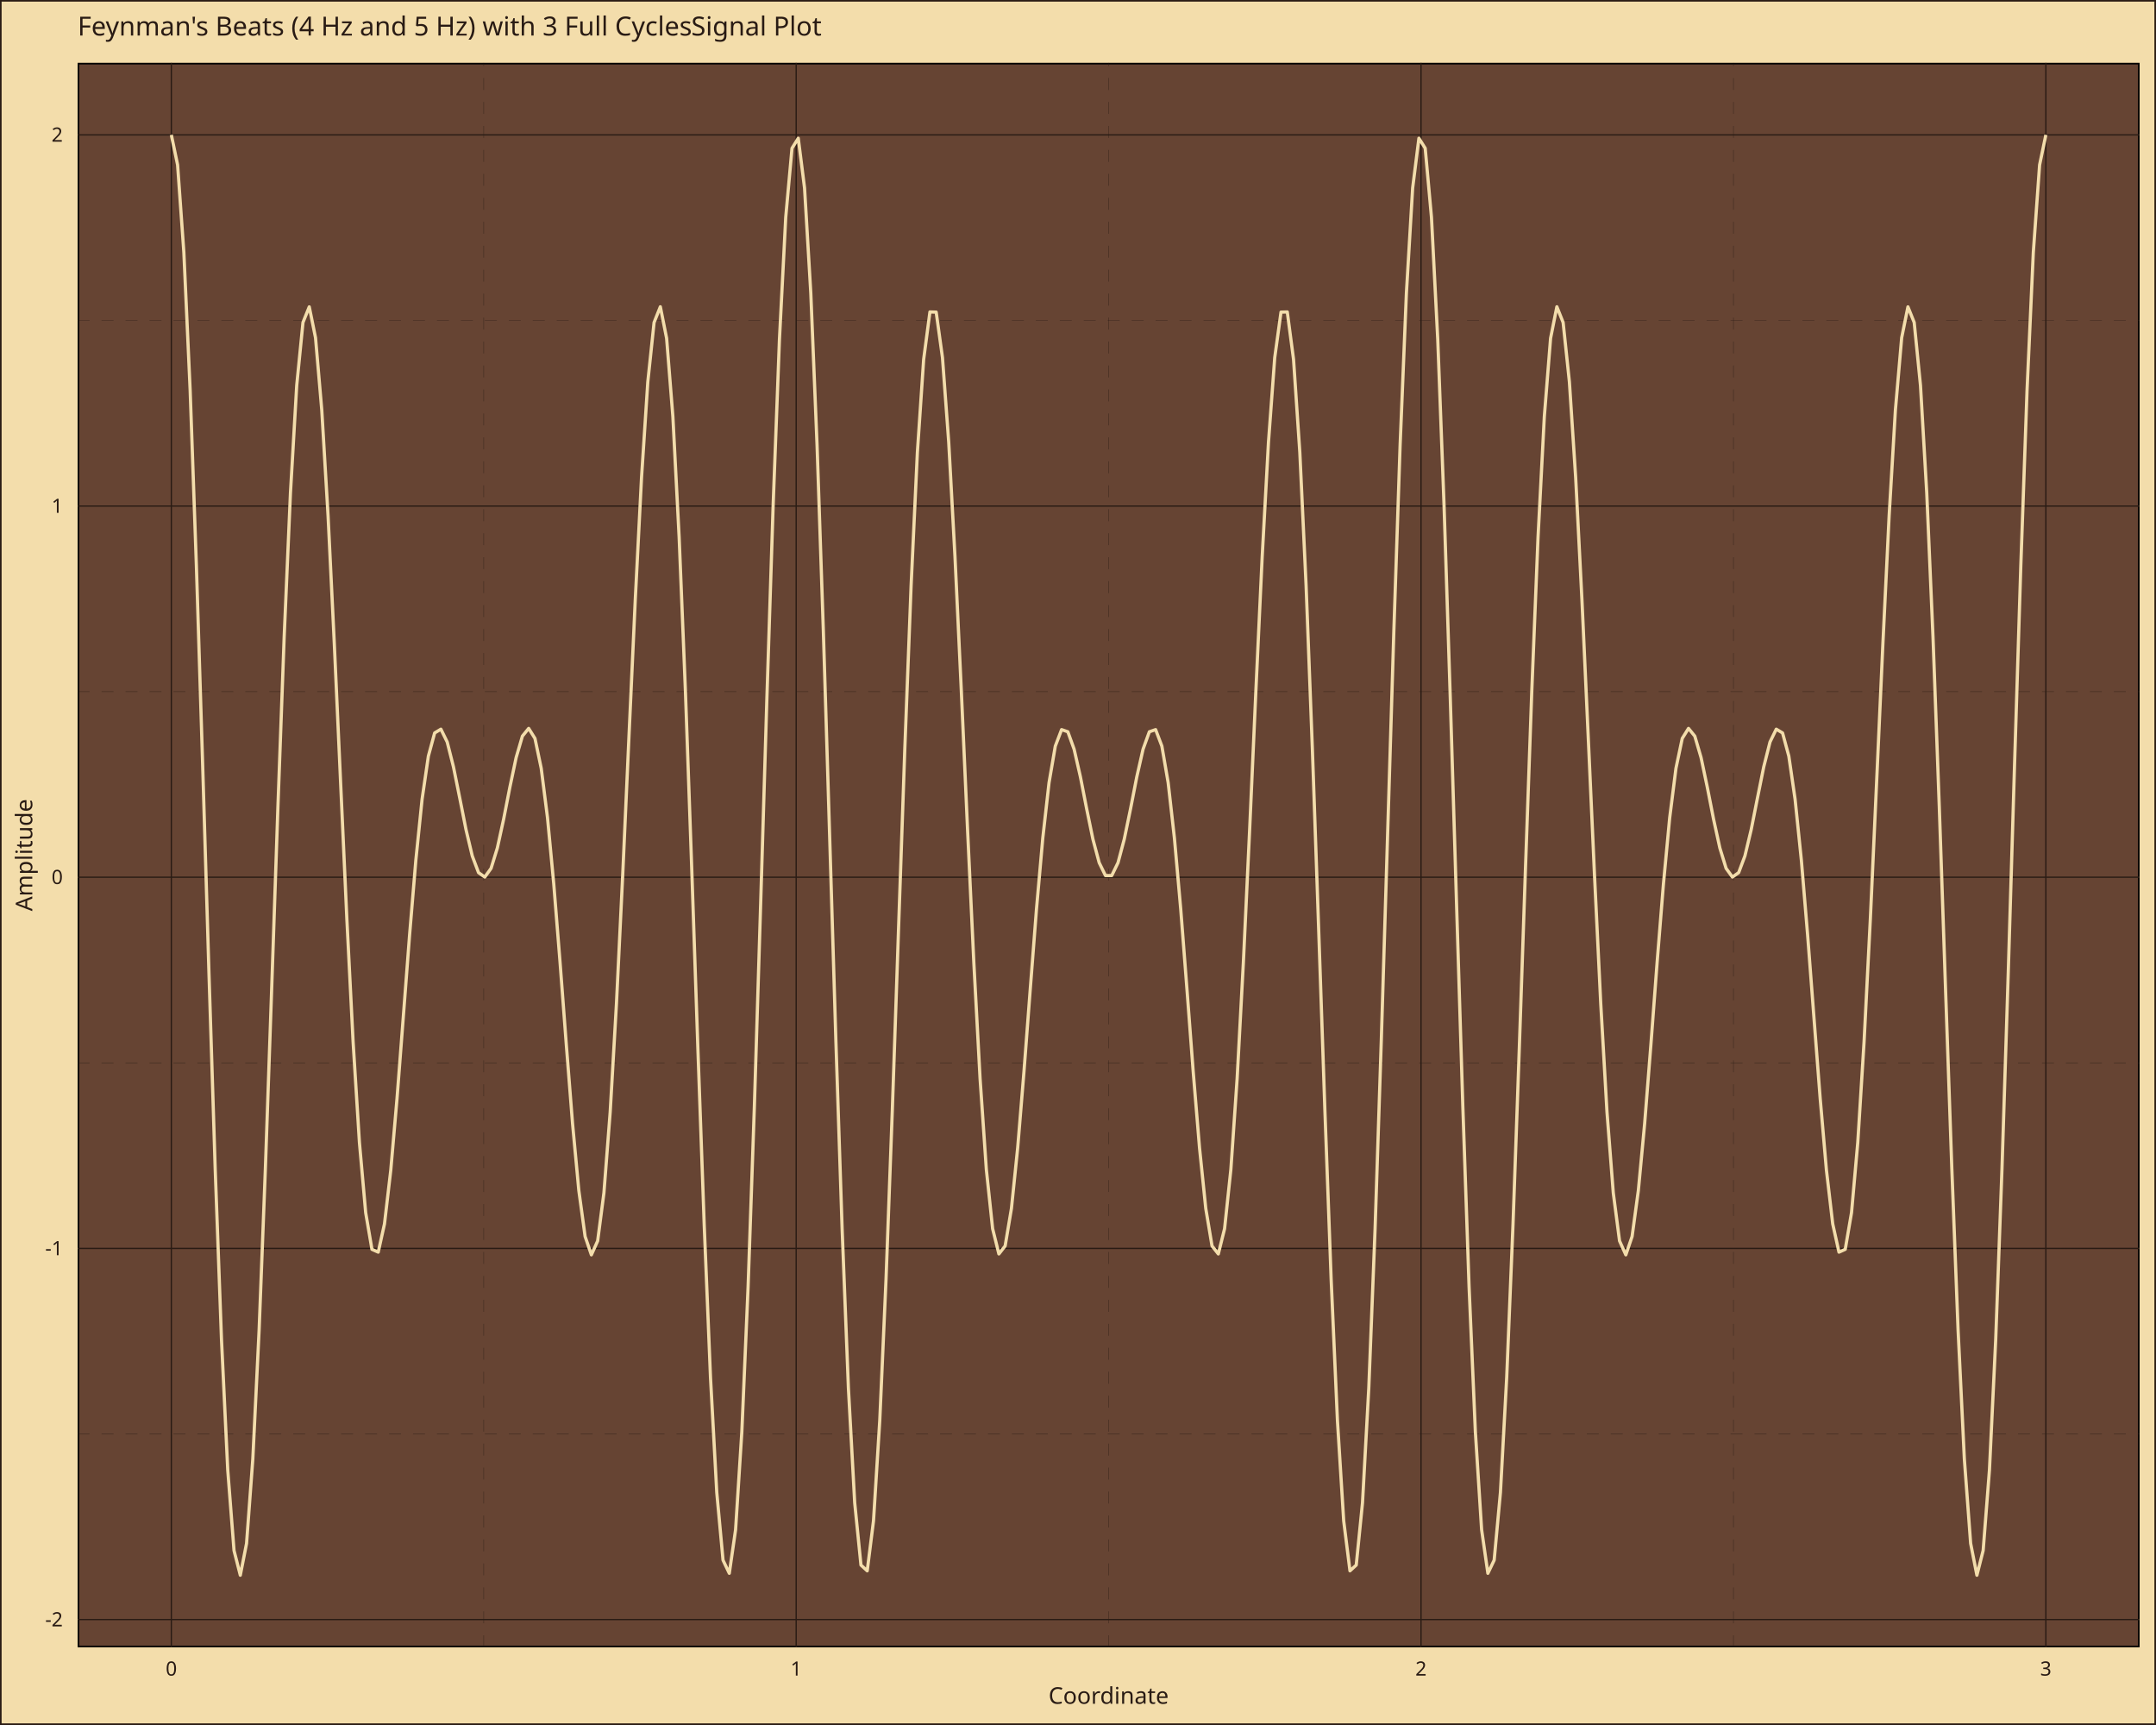
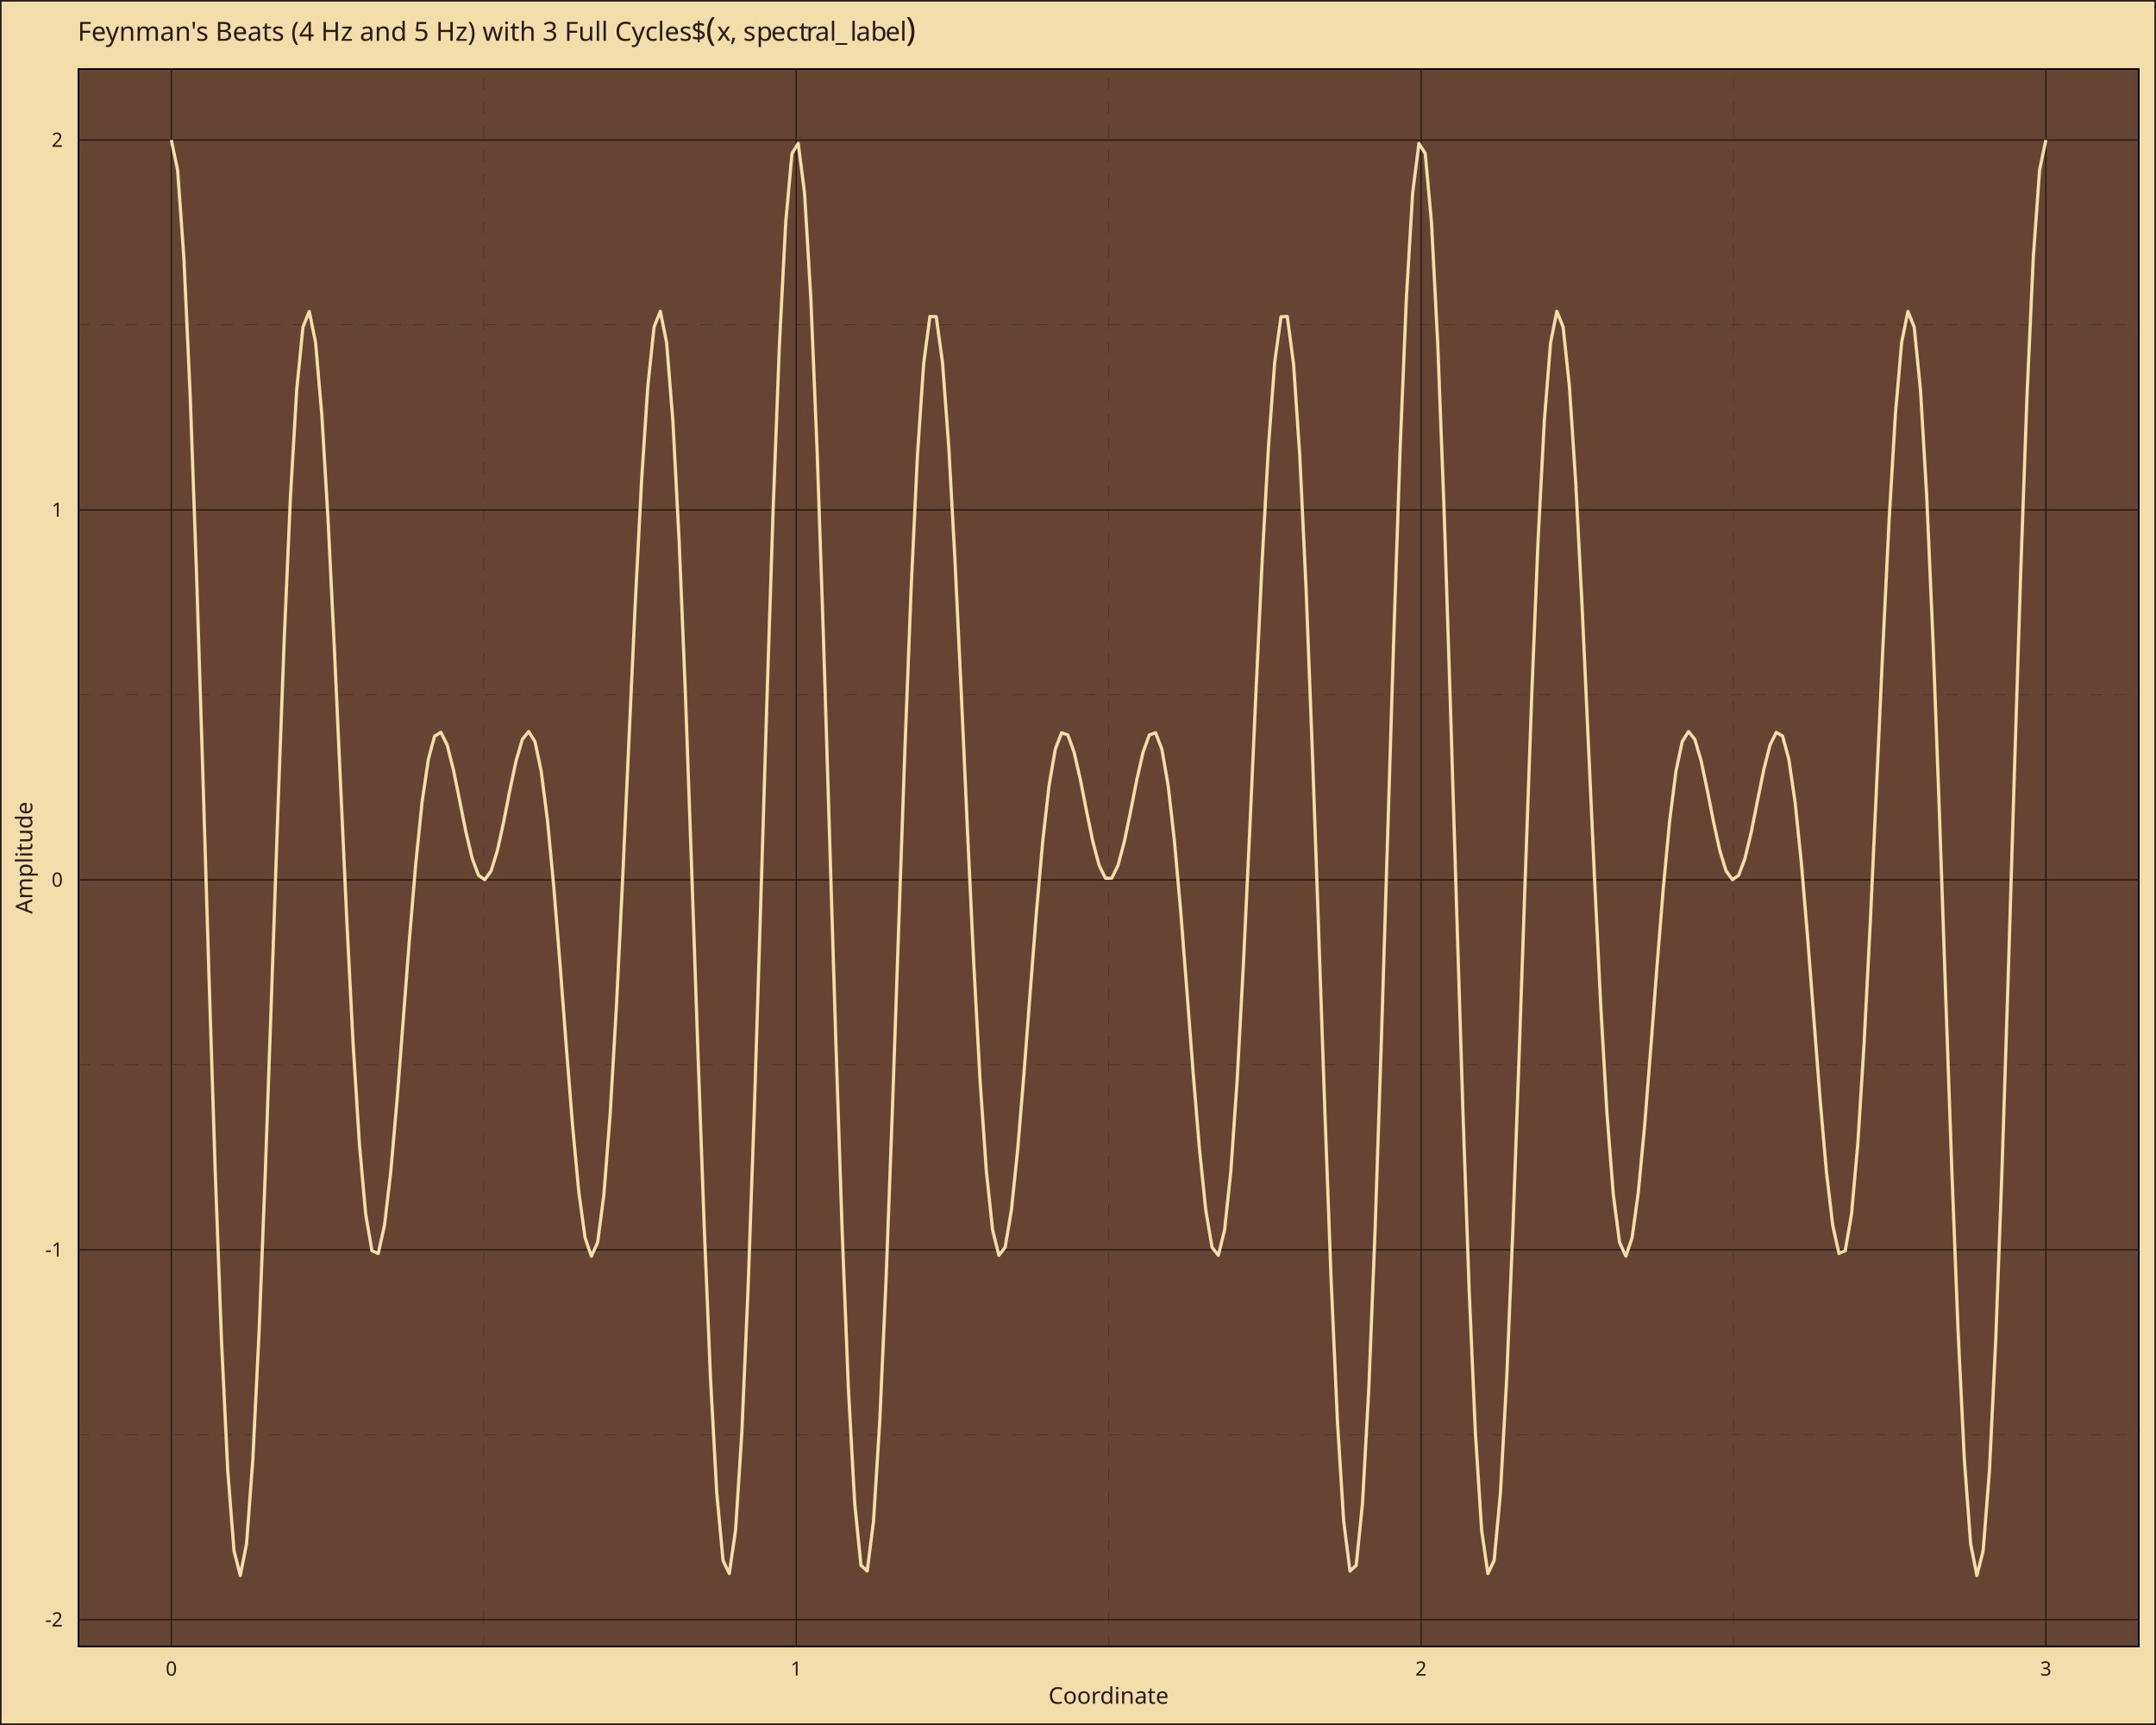
<svg xmlns="http://www.w3.org/2000/svg" class="svglite" data-engine-version="2.0" width="720.00pt" height="576.00pt" viewBox="0 0 720.00 576.00">
  <defs>
    <style type="text/css">
    .svglite line, .svglite polyline, .svglite polygon, .svglite path, .svglite rect, .svglite circle {
      fill: none;
      stroke: #000000;
      stroke-linecap: round;
      stroke-linejoin: round;
      stroke-miterlimit: 10.00;
    }
  </style>
  </defs>
  <rect width="100%" height="100%" style="stroke: none; fill: #FFFFFF;" />
  <defs>
    <clipPath id="cpMC4wMHw3MjAuMDB8MC4wMHw1NzYuMDA=">
      <rect x="0.00" y="0.00" width="720.00" height="576.00" />
    </clipPath>
  </defs>
  <g clip-path="url(#cpMC4wMHw3MjAuMDB8MC4wMHw1NzYuMDA=)">
    <rect x="0.00" y="0.00" width="720.00" height="576.00" style="stroke-width: 1.07; stroke: #291B14; fill: #F3DDAB;" />
  </g>
  <defs>
-     <clipPath id="cpMjUuOTJ8NzE0LjUyfDIwLjk5fDU1MC4wNA==">
-       <rect x="25.92" y="20.99" width="688.60" height="529.05" />
+     <clipPath id="cpMjUuOTJ8NzE0LjUyfDIyLjgwfDU1MC4wNA==">
+       <rect x="25.92" y="22.80" width="688.60" height="527.24" />
    </clipPath>
  </defs>
-   <g clip-path="url(#cpMjUuOTJ8NzE0LjUyfDIwLjk5fDU1MC4wNA==)">
-     <rect x="25.92" y="20.99" width="688.60" height="529.05" style="stroke-width: 1.07; fill: #664433;" />
-     <polyline points="25.92,478.83 714.52,478.83 " style="stroke-width: 0.11; stroke: #291B14; stroke-dasharray: 4.00,4.00; stroke-linecap: butt;" />
-     <polyline points="25.92,354.89 714.52,354.89 " style="stroke-width: 0.11; stroke: #291B14; stroke-dasharray: 4.00,4.00; stroke-linecap: butt;" />
-     <polyline points="25.92,230.95 714.52,230.95 " style="stroke-width: 0.11; stroke: #291B14; stroke-dasharray: 4.00,4.00; stroke-linecap: butt;" />
-     <polyline points="25.92,107.01 714.52,107.01 " style="stroke-width: 0.11; stroke: #291B14; stroke-dasharray: 4.00,4.00; stroke-linecap: butt;" />
-     <polyline points="161.55,550.04 161.55,20.99 " style="stroke-width: 0.11; stroke: #291B14; stroke-dasharray: 4.00,4.00; stroke-linecap: butt;" />
-     <polyline points="370.22,550.04 370.22,20.99 " style="stroke-width: 0.11; stroke: #291B14; stroke-dasharray: 4.00,4.00; stroke-linecap: butt;" />
-     <polyline points="578.89,550.04 578.89,20.99 " style="stroke-width: 0.11; stroke: #291B14; stroke-dasharray: 4.00,4.00; stroke-linecap: butt;" />
-     <polyline points="25.92,540.79 714.52,540.79 " style="stroke-width: 0.43; stroke: #291B14; stroke-linecap: butt;" />
-     <polyline points="25.92,416.86 714.52,416.86 " style="stroke-width: 0.43; stroke: #291B14; stroke-linecap: butt;" />
-     <polyline points="25.92,292.92 714.52,292.92 " style="stroke-width: 0.43; stroke: #291B14; stroke-linecap: butt;" />
-     <polyline points="25.92,168.98 714.52,168.98 " style="stroke-width: 0.43; stroke: #291B14; stroke-linecap: butt;" />
-     <polyline points="25.92,45.04 714.52,45.04 " style="stroke-width: 0.43; stroke: #291B14; stroke-linecap: butt;" />
-     <polyline points="57.22,550.04 57.22,20.99 " style="stroke-width: 0.43; stroke: #291B14; stroke-linecap: butt;" />
-     <polyline points="265.88,550.04 265.88,20.99 " style="stroke-width: 0.43; stroke: #291B14; stroke-linecap: butt;" />
-     <polyline points="474.55,550.04 474.55,20.99 " style="stroke-width: 0.43; stroke: #291B14; stroke-linecap: butt;" />
-     <polyline points="683.22,550.04 683.22,20.99 " style="stroke-width: 0.43; stroke: #291B14; stroke-linecap: butt;" />
-     <polyline points="57.22,45.04 59.31,55.06 61.40,84.29 63.50,130.25 65.59,189.06 67.69,255.76 69.78,324.80 71.87,390.44 73.97,447.32 76.06,490.87 78.15,517.73 80.25,525.99 82.34,515.37 84.43,487.17 86.53,444.17 88.62,390.31 90.72,330.35 92.81,269.45 94.90,212.67 97.00,164.55 99.09,128.73 101.18,107.67 103.28,102.46 105.37,112.77 107.46,136.96 109.56,172.26 111.65,215.08 113.75,261.36 115.84,306.96 117.93,348.06 120.03,381.48 122.12,404.92 124.21,417.17 126.31,418.11 128.40,408.68 130.50,390.73 132.59,366.75 134.68,339.61 136.78,312.22 138.87,287.25 140.96,266.85 143.06,252.47 145.15,244.74 147.24,243.48 149.34,247.76 151.43,256.05 153.53,266.46 155.62,277.00 157.71,285.80 159.81,291.39 161.90,292.86 163.99,289.96 166.09,283.16 168.18,273.59 170.27,262.88 172.37,252.95 174.46,245.80 176.56,243.22 178.65,246.57 180.74,256.54 182.84,273.04 184.93,295.16 187.02,321.21 189.12,348.83 191.21,375.24 193.30,397.52 195.40,412.88 197.49,419.01 199.59,414.36 201.68,398.32 203.77,371.36 205.87,335.07 207.96,292.08 210.05,245.80 212.15,200.22 214.24,159.47 216.34,127.50 218.43,107.68 220.52,102.43 222.62,112.95 224.71,139.12 226.80,179.38 228.90,230.84 230.99,289.54 233.08,350.70 235.18,409.18 237.27,459.93 239.37,498.38 241.46,520.96 243.55,525.35 245.65,510.78 247.74,478.07 249.83,429.64 251.93,369.28 254.02,301.89 256.11,232.99 258.21,168.31 260.30,113.29 262.40,72.54 264.49,49.51 266.58,46.16 268.68,62.76 270.77,97.92 272.86,148.65 274.96,210.68 277.05,278.80 279.14,347.33 281.24,410.62 283.33,463.51 285.43,501.80 287.52,522.60 289.61,524.52 291.71,507.82 293.80,474.31 295.89,427.20 297.99,370.75 300.08,309.90 302.17,249.83 304.27,195.46 306.36,151.09 308.46,119.99 310.55,104.16 312.64,104.22 314.74,119.41 316.83,147.66 318.92,185.89 321.02,230.33 323.11,276.83 325.21,321.33 327.30,360.19 329.39,390.49 331.49,410.28 333.58,418.71 335.67,416.04 337.77,403.53 339.86,383.27 341.95,357.91 344.05,330.37 346.14,303.51 348.24,279.86 350.33,261.34 352.42,249.14 354.52,243.63 356.61,244.35 358.70,250.16 360.80,259.38 362.89,270.06 364.98,280.21 367.08,288.08 369.17,292.36 371.27,292.36 373.36,288.08 375.45,280.21 377.55,270.06 379.64,259.38 381.73,250.16 383.83,244.35 385.92,243.63 388.01,249.14 390.11,261.34 392.20,279.86 394.30,303.51 396.39,330.37 398.48,357.91 400.58,383.27 402.67,403.53 404.76,416.04 406.86,418.71 408.95,410.28 411.05,390.49 413.14,360.19 415.23,321.33 417.33,276.83 419.42,230.33 421.51,185.89 423.61,147.66 425.70,119.41 427.79,104.22 429.89,104.16 431.98,119.99 434.08,151.09 436.17,195.46 438.26,249.83 440.36,309.90 442.45,370.75 444.54,427.20 446.64,474.31 448.73,507.82 450.82,524.52 452.92,522.60 455.01,501.80 457.11,463.51 459.20,410.62 461.29,347.33 463.39,278.80 465.48,210.68 467.57,148.65 469.67,97.92 471.76,62.76 473.85,46.16 475.95,49.51 478.04,72.54 480.14,113.29 482.23,168.31 484.32,232.99 486.42,301.89 488.51,369.28 490.60,429.64 492.70,478.07 494.79,510.78 496.88,525.35 498.98,520.96 501.07,498.38 503.17,459.93 505.26,409.18 507.35,350.70 509.45,289.54 511.54,230.84 513.63,179.38 515.73,139.12 517.82,112.95 519.92,102.43 522.01,107.68 524.10,127.50 526.20,159.47 528.29,200.22 530.38,245.80 532.48,292.08 534.57,335.07 536.66,371.36 538.76,398.32 540.85,414.36 542.95,419.01 545.04,412.88 547.13,397.52 549.23,375.24 551.32,348.83 553.41,321.21 555.51,295.16 557.60,273.04 559.69,256.54 561.79,246.57 563.88,243.22 565.98,245.80 568.07,252.95 570.16,262.88 572.26,273.59 574.35,283.16 576.44,289.96 578.54,292.86 580.63,291.39 582.72,285.80 584.82,277.00 586.91,266.46 589.01,256.05 591.10,247.76 593.19,243.48 595.29,244.74 597.38,252.47 599.47,266.85 601.57,287.25 603.66,312.22 605.76,339.61 607.85,366.75 609.94,390.73 612.04,408.68 614.13,418.11 616.22,417.17 618.32,404.92 620.41,381.48 622.50,348.06 624.60,306.96 626.69,261.36 628.79,215.08 630.88,172.26 632.97,136.96 635.07,112.77 637.16,102.46 639.25,107.67 641.35,128.73 643.44,164.55 645.53,212.67 647.63,269.45 649.72,330.35 651.82,390.31 653.91,444.17 656.00,487.17 658.10,515.37 660.19,525.99 662.28,517.73 664.38,490.87 666.47,447.32 668.56,390.44 670.66,324.80 672.75,255.76 674.85,189.06 676.94,130.25 679.03,84.29 681.13,55.06 683.22,45.04 " style="stroke-width: 1.07; stroke: #F3DDAB; stroke-linecap: butt;" />
+   <g clip-path="url(#cpMjUuOTJ8NzE0LjUyfDIyLjgwfDU1MC4wNA==)">
+     <rect x="25.92" y="22.80" width="688.60" height="527.24" style="stroke-width: 1.07; fill: #664433;" />
+     <polyline points="25.92,479.07 714.52,479.07 " style="stroke-width: 0.11; stroke: #291B14; stroke-dasharray: 4.00,4.00; stroke-linecap: butt;" />
+     <polyline points="25.92,355.55 714.52,355.55 " style="stroke-width: 0.11; stroke: #291B14; stroke-dasharray: 4.00,4.00; stroke-linecap: butt;" />
+     <polyline points="25.92,232.04 714.52,232.04 " style="stroke-width: 0.11; stroke: #291B14; stroke-dasharray: 4.00,4.00; stroke-linecap: butt;" />
+     <polyline points="25.92,108.52 714.52,108.52 " style="stroke-width: 0.11; stroke: #291B14; stroke-dasharray: 4.00,4.00; stroke-linecap: butt;" />
+     <polyline points="161.55,550.04 161.55,22.80 " style="stroke-width: 0.11; stroke: #291B14; stroke-dasharray: 4.00,4.00; stroke-linecap: butt;" />
+     <polyline points="370.22,550.04 370.22,22.80 " style="stroke-width: 0.11; stroke: #291B14; stroke-dasharray: 4.00,4.00; stroke-linecap: butt;" />
+     <polyline points="578.89,550.04 578.89,22.80 " style="stroke-width: 0.11; stroke: #291B14; stroke-dasharray: 4.00,4.00; stroke-linecap: butt;" />
+     <polyline points="25.92,540.83 714.52,540.83 " style="stroke-width: 0.43; stroke: #291B14; stroke-linecap: butt;" />
+     <polyline points="25.92,417.31 714.52,417.31 " style="stroke-width: 0.43; stroke: #291B14; stroke-linecap: butt;" />
+     <polyline points="25.92,293.79 714.52,293.79 " style="stroke-width: 0.43; stroke: #291B14; stroke-linecap: butt;" />
+     <polyline points="25.92,170.28 714.52,170.28 " style="stroke-width: 0.43; stroke: #291B14; stroke-linecap: butt;" />
+     <polyline points="25.92,46.76 714.52,46.76 " style="stroke-width: 0.43; stroke: #291B14; stroke-linecap: butt;" />
+     <polyline points="57.22,550.04 57.22,22.80 " style="stroke-width: 0.43; stroke: #291B14; stroke-linecap: butt;" />
+     <polyline points="265.88,550.04 265.88,22.80 " style="stroke-width: 0.43; stroke: #291B14; stroke-linecap: butt;" />
+     <polyline points="474.55,550.04 474.55,22.80 " style="stroke-width: 0.43; stroke: #291B14; stroke-linecap: butt;" />
+     <polyline points="683.22,550.04 683.22,22.80 " style="stroke-width: 0.43; stroke: #291B14; stroke-linecap: butt;" />
+     <polyline points="57.22,46.76 59.31,56.76 61.40,85.88 63.50,131.68 65.59,190.29 67.69,256.77 69.78,325.57 71.87,390.99 73.97,447.67 76.06,491.07 78.15,517.84 80.25,526.07 82.34,515.49 84.43,487.39 86.53,444.53 88.62,390.85 90.72,331.10 92.81,270.41 94.90,213.82 97.00,165.86 99.09,130.17 101.18,109.18 103.28,103.99 105.37,114.26 107.46,138.37 109.56,173.55 111.65,216.22 113.75,262.34 115.84,307.79 117.93,348.75 120.03,382.05 122.12,405.42 124.21,417.62 126.31,418.56 128.40,409.16 130.50,391.27 132.59,367.38 134.68,340.33 136.78,313.04 138.87,288.15 140.96,267.82 143.06,253.48 145.15,245.78 147.24,244.53 149.34,248.79 151.43,257.05 153.53,267.43 155.62,277.93 157.71,286.70 159.81,292.28 161.90,293.73 163.99,290.84 166.09,284.07 168.18,274.54 170.27,263.86 172.37,253.96 174.46,246.84 176.56,244.27 178.65,247.61 180.74,257.54 182.84,273.98 184.93,296.03 187.02,321.99 189.12,349.51 191.21,375.84 193.30,398.04 195.40,413.34 197.49,419.46 199.59,414.82 201.68,398.83 203.77,371.97 205.87,335.81 207.96,292.96 210.05,246.84 212.15,201.41 214.24,160.80 216.34,128.95 218.43,109.19 220.52,103.95 222.62,114.45 224.71,140.53 226.80,180.64 228.90,231.93 230.99,290.43 233.08,351.38 235.18,409.67 237.27,460.23 239.37,498.56 241.46,521.06 243.55,525.44 245.65,510.91 247.74,478.31 249.83,430.05 251.93,369.90 254.02,302.73 256.11,234.07 258.21,169.62 260.30,114.78 262.40,74.17 264.49,51.22 266.58,47.88 268.68,64.43 270.77,99.46 272.86,150.02 274.96,211.84 277.05,279.73 279.14,348.03 281.24,411.10 283.33,463.80 285.43,501.97 287.52,522.69 289.61,524.60 291.71,507.96 293.80,474.57 295.89,427.62 297.99,371.36 300.08,310.72 302.17,250.85 304.27,196.67 306.36,152.45 308.46,121.46 310.55,105.68 312.64,105.75 314.74,120.88 316.83,149.03 318.92,187.14 321.02,231.42 323.11,277.76 325.21,322.11 327.30,360.84 329.39,391.03 331.49,410.76 333.58,419.16 335.67,416.50 337.77,404.03 339.86,383.84 341.95,358.57 344.05,331.12 346.14,304.35 348.24,280.78 350.33,262.32 352.42,250.17 354.52,244.68 356.61,245.40 358.70,251.18 360.80,260.37 362.89,271.01 364.98,281.13 367.08,288.98 369.17,293.24 371.27,293.24 373.36,288.98 375.45,281.13 377.55,271.01 379.64,260.37 381.73,251.18 383.83,245.40 385.92,244.68 388.01,250.17 390.11,262.32 392.20,280.78 394.30,304.35 396.39,331.12 398.48,358.57 400.58,383.84 402.67,404.03 404.76,416.50 406.86,419.16 408.95,410.76 411.05,391.03 413.14,360.84 415.23,322.11 417.33,277.76 419.42,231.42 421.51,187.14 423.61,149.03 425.70,120.88 427.79,105.75 429.89,105.68 431.98,121.46 434.08,152.45 436.17,196.67 438.26,250.85 440.36,310.72 442.45,371.36 444.54,427.62 446.64,474.57 448.73,507.96 450.82,524.60 452.92,522.69 455.01,501.97 457.11,463.80 459.20,411.10 461.29,348.03 463.39,279.73 465.48,211.84 467.57,150.02 469.67,99.46 471.76,64.43 473.85,47.88 475.95,51.22 478.04,74.17 480.14,114.78 482.23,169.62 484.32,234.07 486.42,302.73 488.51,369.90 490.60,430.05 492.70,478.31 494.79,510.91 496.88,525.44 498.98,521.06 501.07,498.56 503.17,460.23 505.26,409.67 507.35,351.38 509.45,290.43 511.54,231.93 513.63,180.64 515.73,140.53 517.82,114.45 519.92,103.95 522.01,109.19 524.10,128.95 526.20,160.80 528.29,201.41 530.38,246.84 532.48,292.96 534.57,335.81 536.66,371.97 538.76,398.83 540.85,414.82 542.95,419.46 545.04,413.34 547.13,398.04 549.23,375.84 551.32,349.51 553.41,321.99 555.51,296.03 557.60,273.98 559.69,257.54 561.79,247.61 563.88,244.27 565.98,246.84 568.07,253.96 570.16,263.86 572.26,274.54 574.35,284.07 576.44,290.84 578.54,293.73 580.63,292.28 582.72,286.70 584.82,277.93 586.91,267.43 589.01,257.05 591.10,248.79 593.19,244.53 595.29,245.78 597.38,253.48 599.47,267.82 601.57,288.15 603.66,313.04 605.76,340.33 607.85,367.38 609.94,391.27 612.04,409.16 614.13,418.56 616.22,417.62 618.32,405.42 620.41,382.05 622.50,348.75 624.60,307.79 626.69,262.34 628.79,216.22 630.88,173.55 632.97,138.37 635.07,114.26 637.16,103.99 639.25,109.18 641.35,130.17 643.44,165.86 645.53,213.82 647.63,270.41 649.72,331.10 651.82,390.85 653.91,444.53 656.00,487.39 658.10,515.49 660.19,526.07 662.28,517.84 664.38,491.07 666.47,447.67 668.56,390.99 670.66,325.57 672.75,256.77 674.85,190.29 676.94,131.68 679.03,85.88 681.13,56.76 683.22,46.76 " style="stroke-width: 1.07; stroke: #F3DDAB; stroke-linecap: butt;" />
  </g>
  <g clip-path="url(#cpMC4wMHw3MjAuMDB8MC4wMHw1NzYuMDA=)">
-     <text x="20.99" y="543.07" text-anchor="end" style="font-size: 6.60px; fill: #291B14; font-family: sans;" textLength="5.87px" lengthAdjust="spacingAndGlyphs">-2</text>
-     <text x="20.99" y="419.13" text-anchor="end" style="font-size: 6.60px; fill: #291B14; font-family: sans;" textLength="5.87px" lengthAdjust="spacingAndGlyphs">-1</text>
-     <text x="20.99" y="295.19" text-anchor="end" style="font-size: 6.60px; fill: #291B14; font-family: sans;" textLength="3.67px" lengthAdjust="spacingAndGlyphs">0</text>
-     <text x="20.99" y="171.25" text-anchor="end" style="font-size: 6.60px; fill: #291B14; font-family: sans;" textLength="3.67px" lengthAdjust="spacingAndGlyphs">1</text>
-     <text x="20.99" y="47.31" text-anchor="end" style="font-size: 6.60px; fill: #291B14; font-family: sans;" textLength="3.67px" lengthAdjust="spacingAndGlyphs">2</text>
+     <text x="20.99" y="543.10" text-anchor="end" style="font-size: 6.60px; fill: #291B14; font-family: sans;" textLength="5.87px" lengthAdjust="spacingAndGlyphs">-2</text>
+     <text x="20.99" y="419.58" text-anchor="end" style="font-size: 6.60px; fill: #291B14; font-family: sans;" textLength="5.87px" lengthAdjust="spacingAndGlyphs">-1</text>
+     <text x="20.99" y="296.07" text-anchor="end" style="font-size: 6.60px; fill: #291B14; font-family: sans;" textLength="3.67px" lengthAdjust="spacingAndGlyphs">0</text>
+     <text x="20.99" y="172.55" text-anchor="end" style="font-size: 6.60px; fill: #291B14; font-family: sans;" textLength="3.67px" lengthAdjust="spacingAndGlyphs">1</text>
+     <text x="20.99" y="49.03" text-anchor="end" style="font-size: 6.60px; fill: #291B14; font-family: sans;" textLength="3.67px" lengthAdjust="spacingAndGlyphs">2</text>
    <text x="57.22" y="559.51" text-anchor="middle" style="font-size: 6.60px; fill: #291B14; font-family: sans;" textLength="3.67px" lengthAdjust="spacingAndGlyphs">0</text>
    <text x="265.88" y="559.51" text-anchor="middle" style="font-size: 6.60px; fill: #291B14; font-family: sans;" textLength="3.67px" lengthAdjust="spacingAndGlyphs">1</text>
    <text x="474.55" y="559.51" text-anchor="middle" style="font-size: 6.60px; fill: #291B14; font-family: sans;" textLength="3.67px" lengthAdjust="spacingAndGlyphs">2</text>
    <text x="683.22" y="559.51" text-anchor="middle" style="font-size: 6.60px; fill: #291B14; font-family: sans;" textLength="3.67px" lengthAdjust="spacingAndGlyphs">3</text>
    <text x="370.22" y="568.92" text-anchor="middle" style="font-size: 7.70px; fill: #291B14; font-family: sans;" textLength="37.67px" lengthAdjust="spacingAndGlyphs">Coordinate</text>
-     <text transform="translate(10.78,285.52) rotate(-90)" text-anchor="middle" style="font-size: 7.70px; fill: #291B14; font-family: sans;" textLength="34.24px" lengthAdjust="spacingAndGlyphs">Amplitude</text>
-     <text x="25.92" y="11.86" style="font-size: 8.80px; fill: #291B14; font-family: sans;" textLength="202.72px" lengthAdjust="spacingAndGlyphs">Feynman's Beats (4 Hz and 5 Hz) with 3 Full Cycles</text>
-     <text x="228.64" y="11.86" style="font-size: 8.80px; fill: #291B14; font-family: sans;" textLength="2.20px" lengthAdjust="spacingAndGlyphs"> </text>
-     <text x="230.84" y="11.86" style="font-size: 8.80px; fill: #291B14; font-family: sans;" textLength="42.07px" lengthAdjust="spacingAndGlyphs">Signal Plot</text>
+     <text transform="translate(10.78,286.42) rotate(-90)" text-anchor="middle" style="font-size: 7.70px; fill: #291B14; font-family: sans;" textLength="34.24px" lengthAdjust="spacingAndGlyphs">Amplitude</text>
+     <text x="25.92" y="13.61" style="font-size: 8.80px; fill: #291B14; font-family: sans;" textLength="202.72px" lengthAdjust="spacingAndGlyphs">Feynman's Beats (4 Hz and 5 Hz) with 3 Full Cycles</text>
+     <text x="228.64" y="13.61" style="font-size: 8.80px; fill: #291B14; font-family: sans;" textLength="2.20px" lengthAdjust="spacingAndGlyphs"> </text>
+     <text x="230.84" y="13.61" style="font-size: 8.80px; fill: #291B14; font-family: sans;" textLength="4.89px" lengthAdjust="spacingAndGlyphs">$</text>
+     <text x="235.73" y="13.61" style="font-size: 11.00px; fill: #291B14; font-family: sans;" textLength="3.66px" lengthAdjust="spacingAndGlyphs">(</text>
+     <text x="239.40" y="13.61" style="font-size: 8.80px; fill: #291B14; font-family: sans;" textLength="4.40px" lengthAdjust="spacingAndGlyphs">x</text>
+     <text x="243.80" y="13.61" style="font-size: 8.80px; fill: #291B14; font-family: sans;" textLength="2.20px" lengthAdjust="spacingAndGlyphs">,</text>
+     <text x="246.00" y="13.61" style="font-size: 8.80px; fill: #291B14; font-family: sans;" textLength="2.20px" lengthAdjust="spacingAndGlyphs"> </text>
+     <text x="248.20" y="13.61" style="font-size: 8.80px; fill: #291B14; font-family: sans;" textLength="4.40px" lengthAdjust="spacingAndGlyphs">s</text>
+     <text x="252.61" y="13.61" style="font-size: 8.80px; fill: #291B14; font-family: sans;" textLength="4.89px" lengthAdjust="spacingAndGlyphs">p</text>
+     <text x="257.50" y="13.61" style="font-size: 8.80px; fill: #291B14; font-family: sans;" textLength="4.89px" lengthAdjust="spacingAndGlyphs">e</text>
+     <text x="262.40" y="13.61" style="font-size: 8.80px; fill: #291B14; font-family: sans;" textLength="4.40px" lengthAdjust="spacingAndGlyphs">c</text>
+     <text x="266.80" y="13.61" style="font-size: 8.80px; fill: #291B14; font-family: sans;" textLength="2.44px" lengthAdjust="spacingAndGlyphs">t</text>
+     <text x="269.24" y="13.61" style="font-size: 8.80px; fill: #291B14; font-family: sans;" textLength="2.93px" lengthAdjust="spacingAndGlyphs">r</text>
+     <text x="272.17" y="13.61" style="font-size: 8.80px; fill: #291B14; font-family: sans;" textLength="4.89px" lengthAdjust="spacingAndGlyphs">a</text>
+     <text x="277.07" y="13.61" style="font-size: 8.80px; fill: #291B14; font-family: sans;" textLength="1.95px" lengthAdjust="spacingAndGlyphs">l</text>
+     <text x="279.02" y="13.61" style="font-size: 8.80px; fill: #291B14; font-family: sans;" textLength="4.89px" lengthAdjust="spacingAndGlyphs">_</text>
+     <text x="283.92" y="13.61" style="font-size: 8.80px; fill: #291B14; font-family: sans;" textLength="1.95px" lengthAdjust="spacingAndGlyphs">l</text>
+     <text x="285.87" y="13.61" style="font-size: 8.80px; fill: #291B14; font-family: sans;" textLength="4.89px" lengthAdjust="spacingAndGlyphs">a</text>
+     <text x="290.77" y="13.61" style="font-size: 8.80px; fill: #291B14; font-family: sans;" textLength="4.89px" lengthAdjust="spacingAndGlyphs">b</text>
+     <text x="295.66" y="13.61" style="font-size: 8.80px; fill: #291B14; font-family: sans;" textLength="4.89px" lengthAdjust="spacingAndGlyphs">e</text>
+     <text x="300.55" y="13.61" style="font-size: 8.80px; fill: #291B14; font-family: sans;" textLength="1.95px" lengthAdjust="spacingAndGlyphs">l</text>
+     <text x="302.51" y="13.61" style="font-size: 11.00px; fill: #291B14; font-family: sans;" textLength="3.66px" lengthAdjust="spacingAndGlyphs">)</text>
  </g>
</svg>
